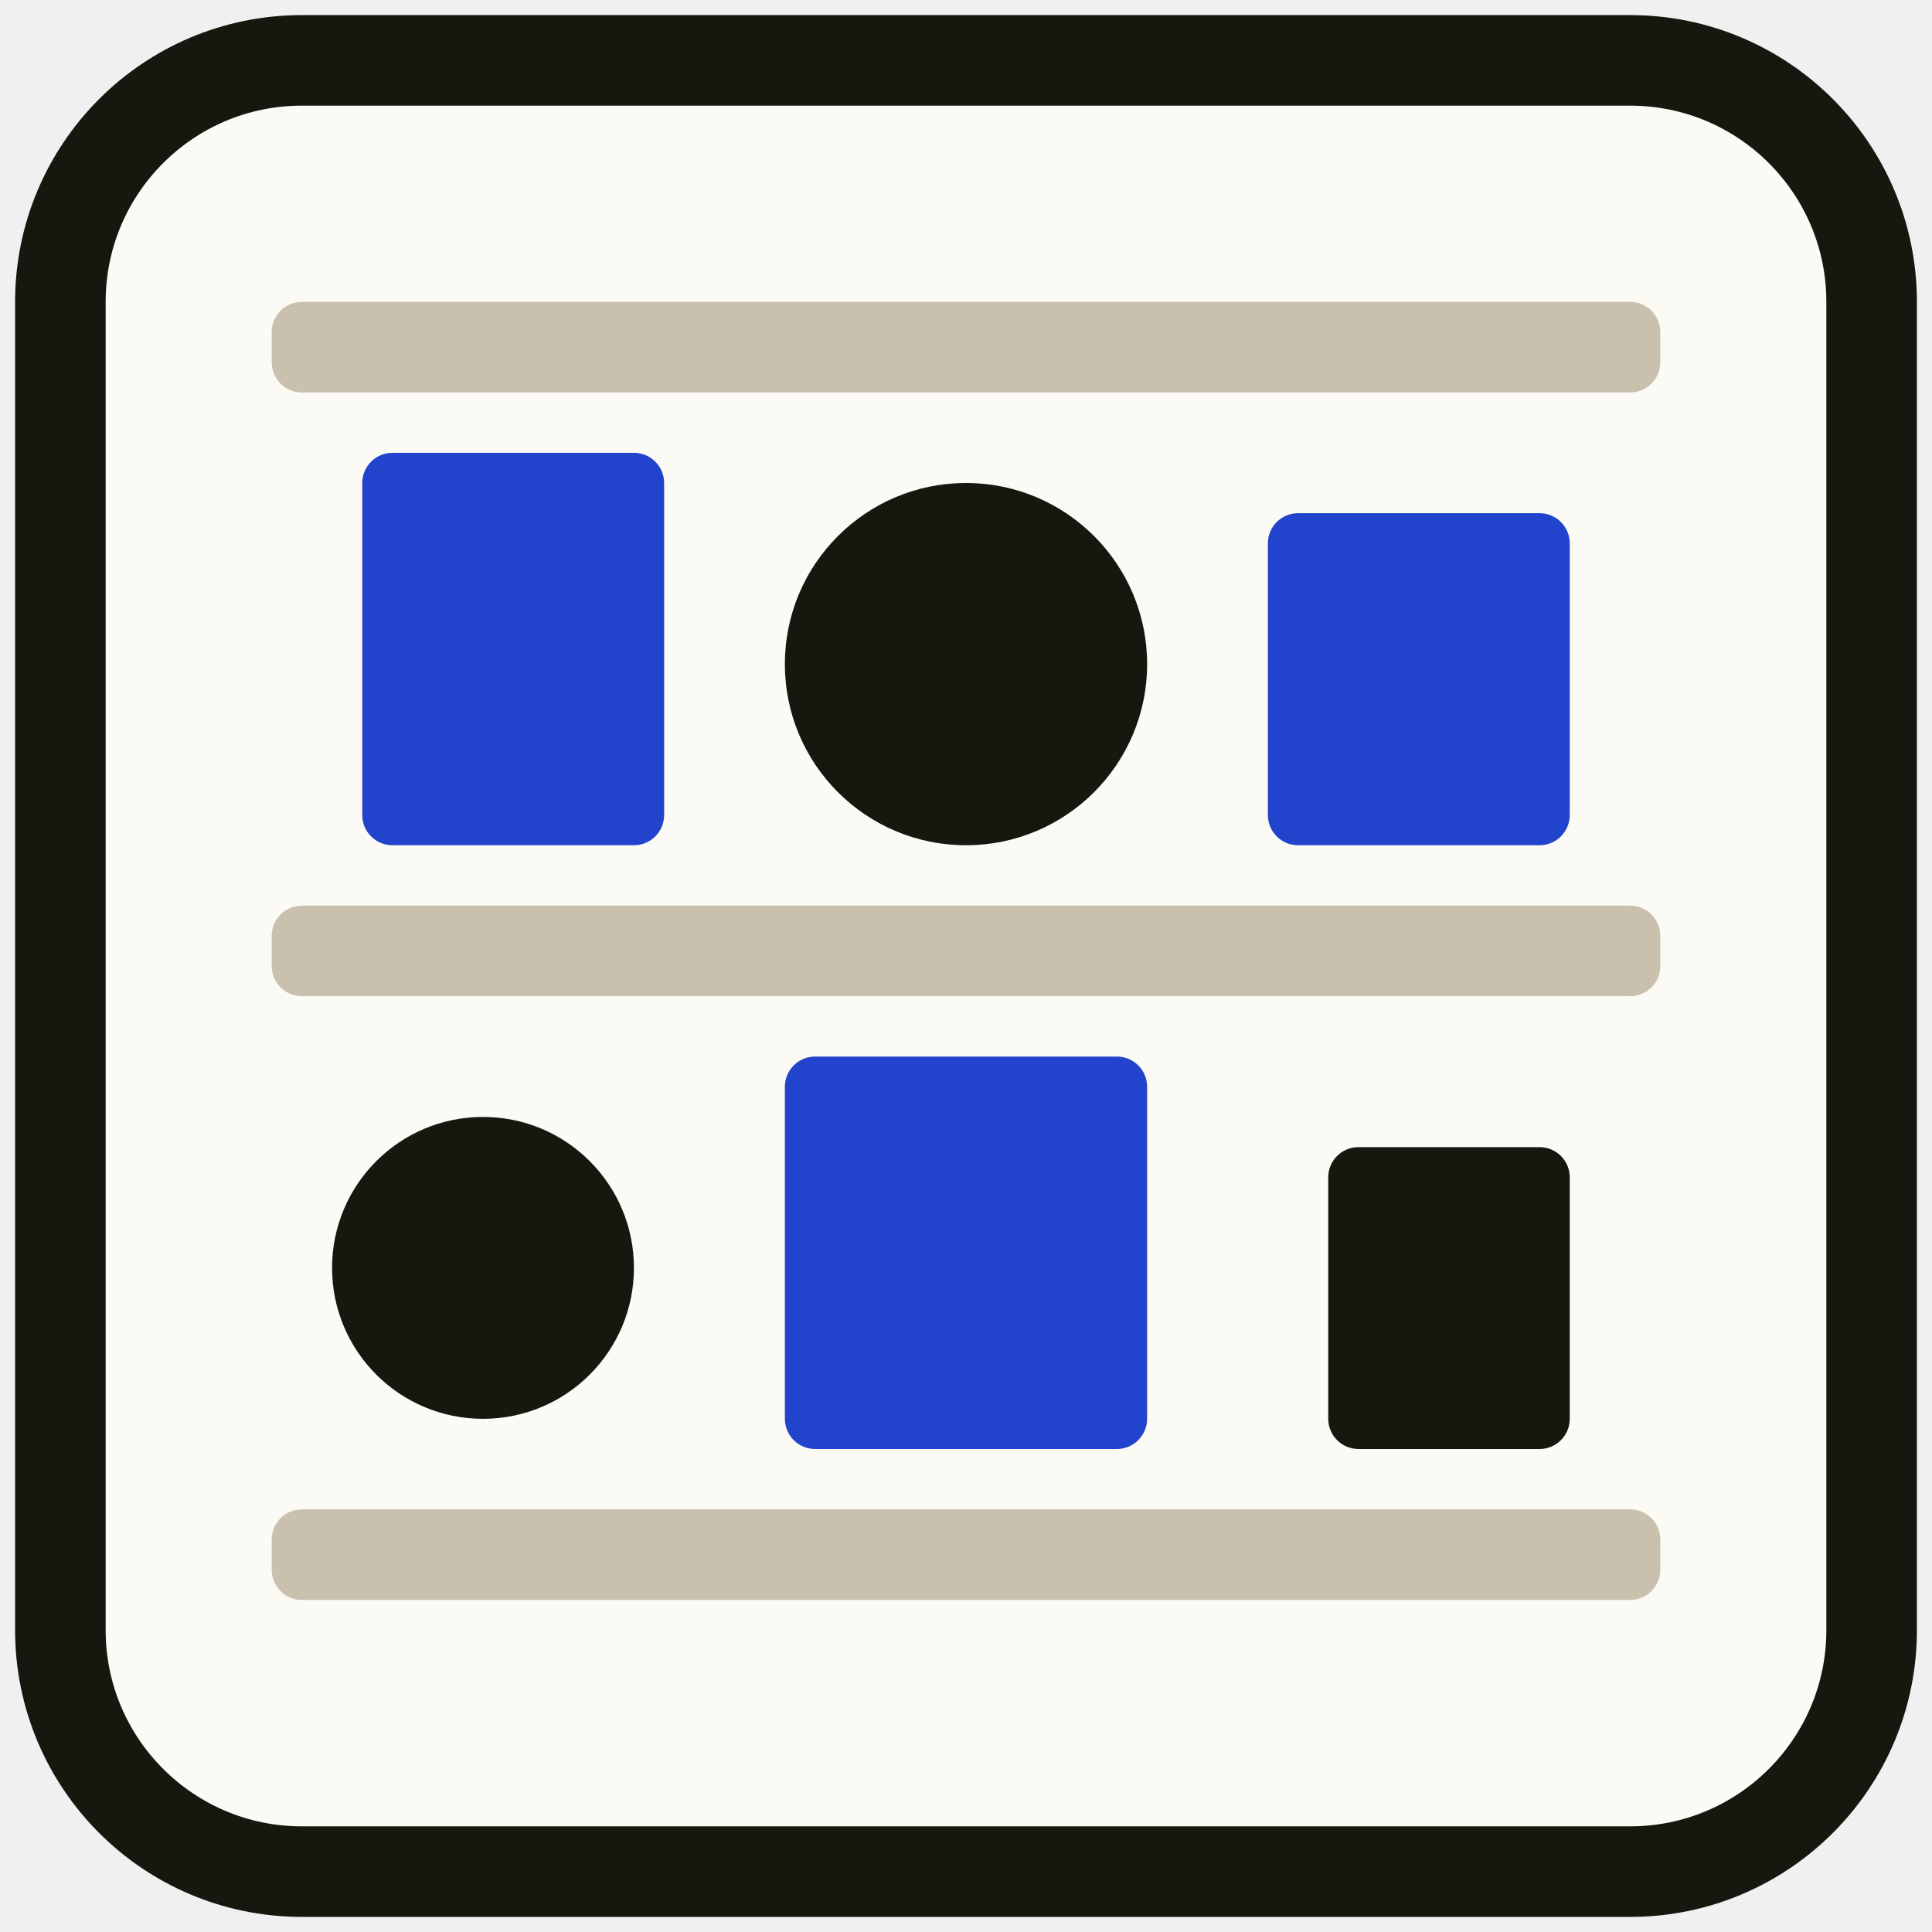
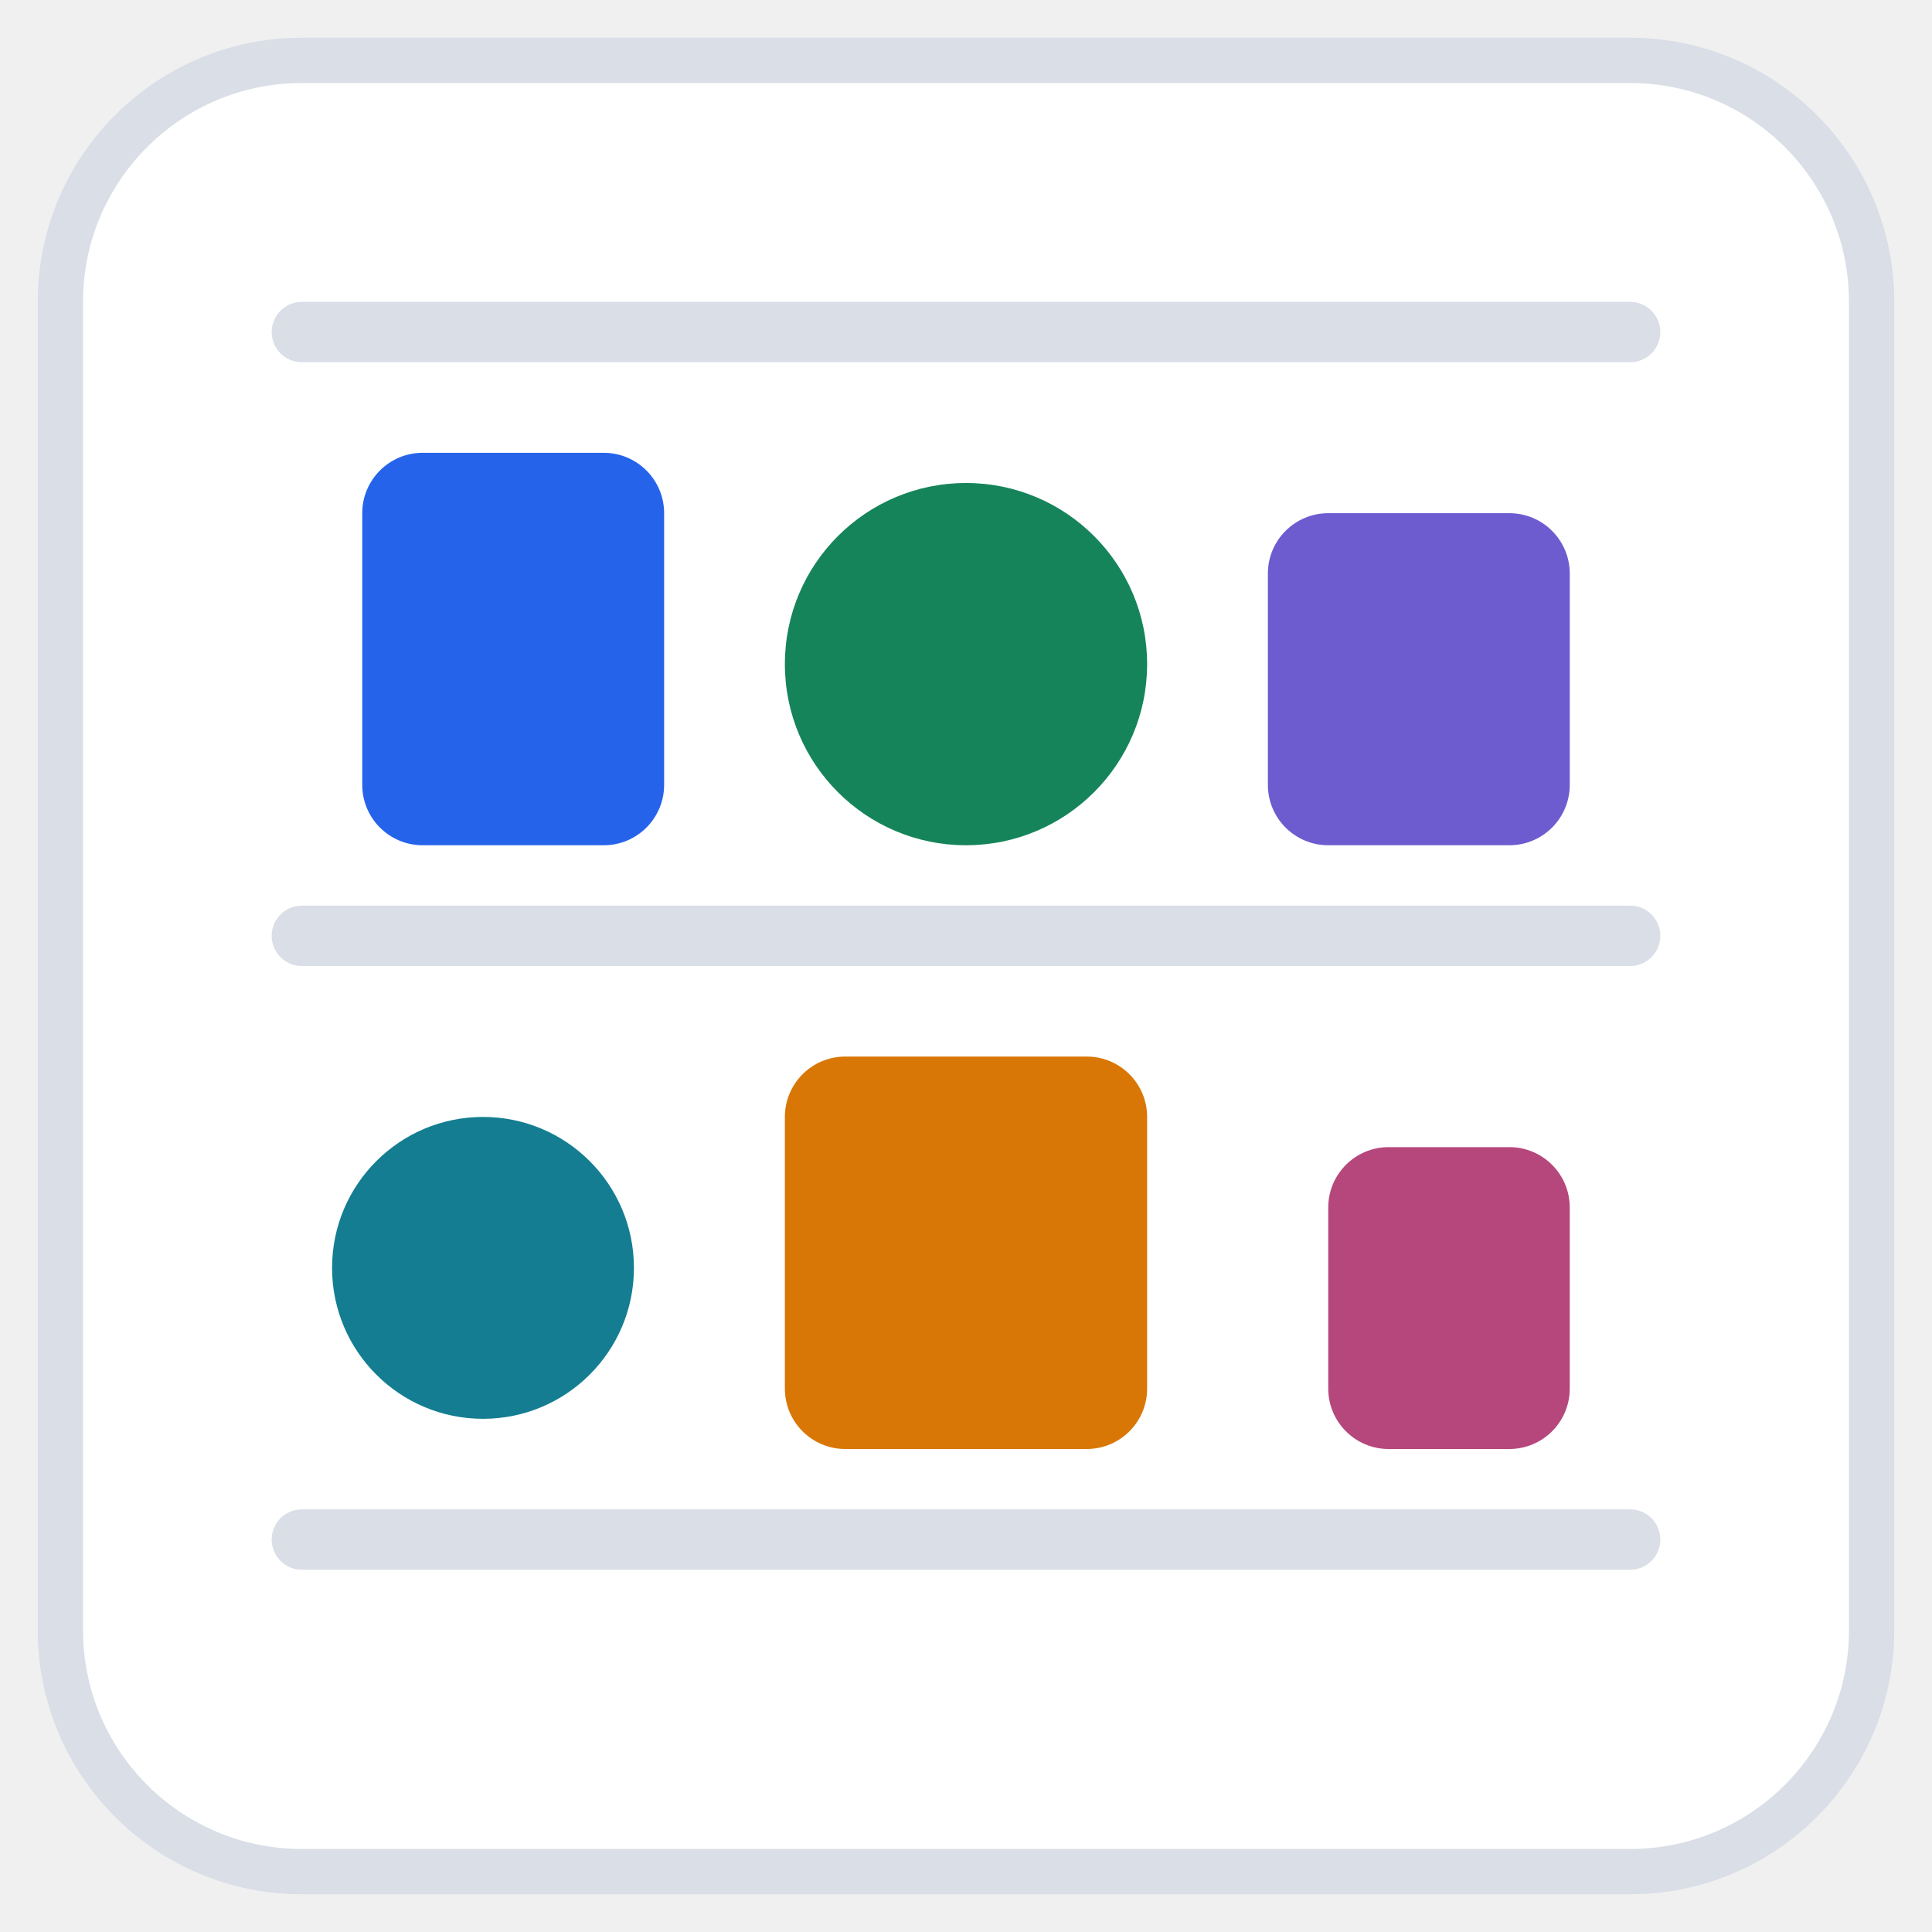
<svg xmlns="http://www.w3.org/2000/svg" viewBox="0 0 64 64">
-   <rect x="2" y="2" width="60" height="60" rx="8" fill="#fcfaf4" stroke="#16170f" stroke-width="3" />
-   <rect x="9" y="10" width="46" height="3" rx="1" fill="#c9c0ae" />
-   <rect x="9" y="30" width="46" height="3" rx="1" fill="#c9c0ae" />
-   <rect x="9" y="50" width="46" height="3" rx="1" fill="#c9c0ae" />
-   <rect x="12" y="15" width="10" height="13" rx="1" fill="#2244cc" />
-   <circle cx="32" cy="22" r="6" fill="#16170f" />
-   <rect x="42" y="17" width="10" height="11" rx="1" fill="#2244cc" />
-   <circle cx="16" cy="42" r="5" fill="#16170f" />
-   <rect x="26" y="35" width="12" height="13" rx="1" fill="#2244cc" />
-   <rect x="44" y="38" width="8" height="10" rx="1" fill="#16170f" />
+   <rect x="2" y="2" width="60" height="60" rx="8" fill="#ffffff" stroke="#d9dee7" stroke-width="1.5" />
+   <rect x="9" y="10" width="46" height="2" rx="1" fill="#d9dee7" />
+   <rect x="9" y="30" width="46" height="2" rx="1" fill="#d9dee7" />
+   <rect x="9" y="50" width="46" height="2" rx="1" fill="#d9dee7" />
+   <rect x="12" y="15" width="10" height="13" rx="2" fill="#2563eb" />
+   <circle cx="32" cy="22" r="6" fill="#16845b" />
+   <rect x="42" y="17" width="10" height="11" rx="2" fill="#6d5bd0" />
+   <circle cx="16" cy="42" r="5" fill="#147d92" />
+   <rect x="26" y="35" width="12" height="13" rx="2" fill="#d97706" />
+   <rect x="44" y="38" width="8" height="10" rx="2" fill="#b5477c" />
</svg>
